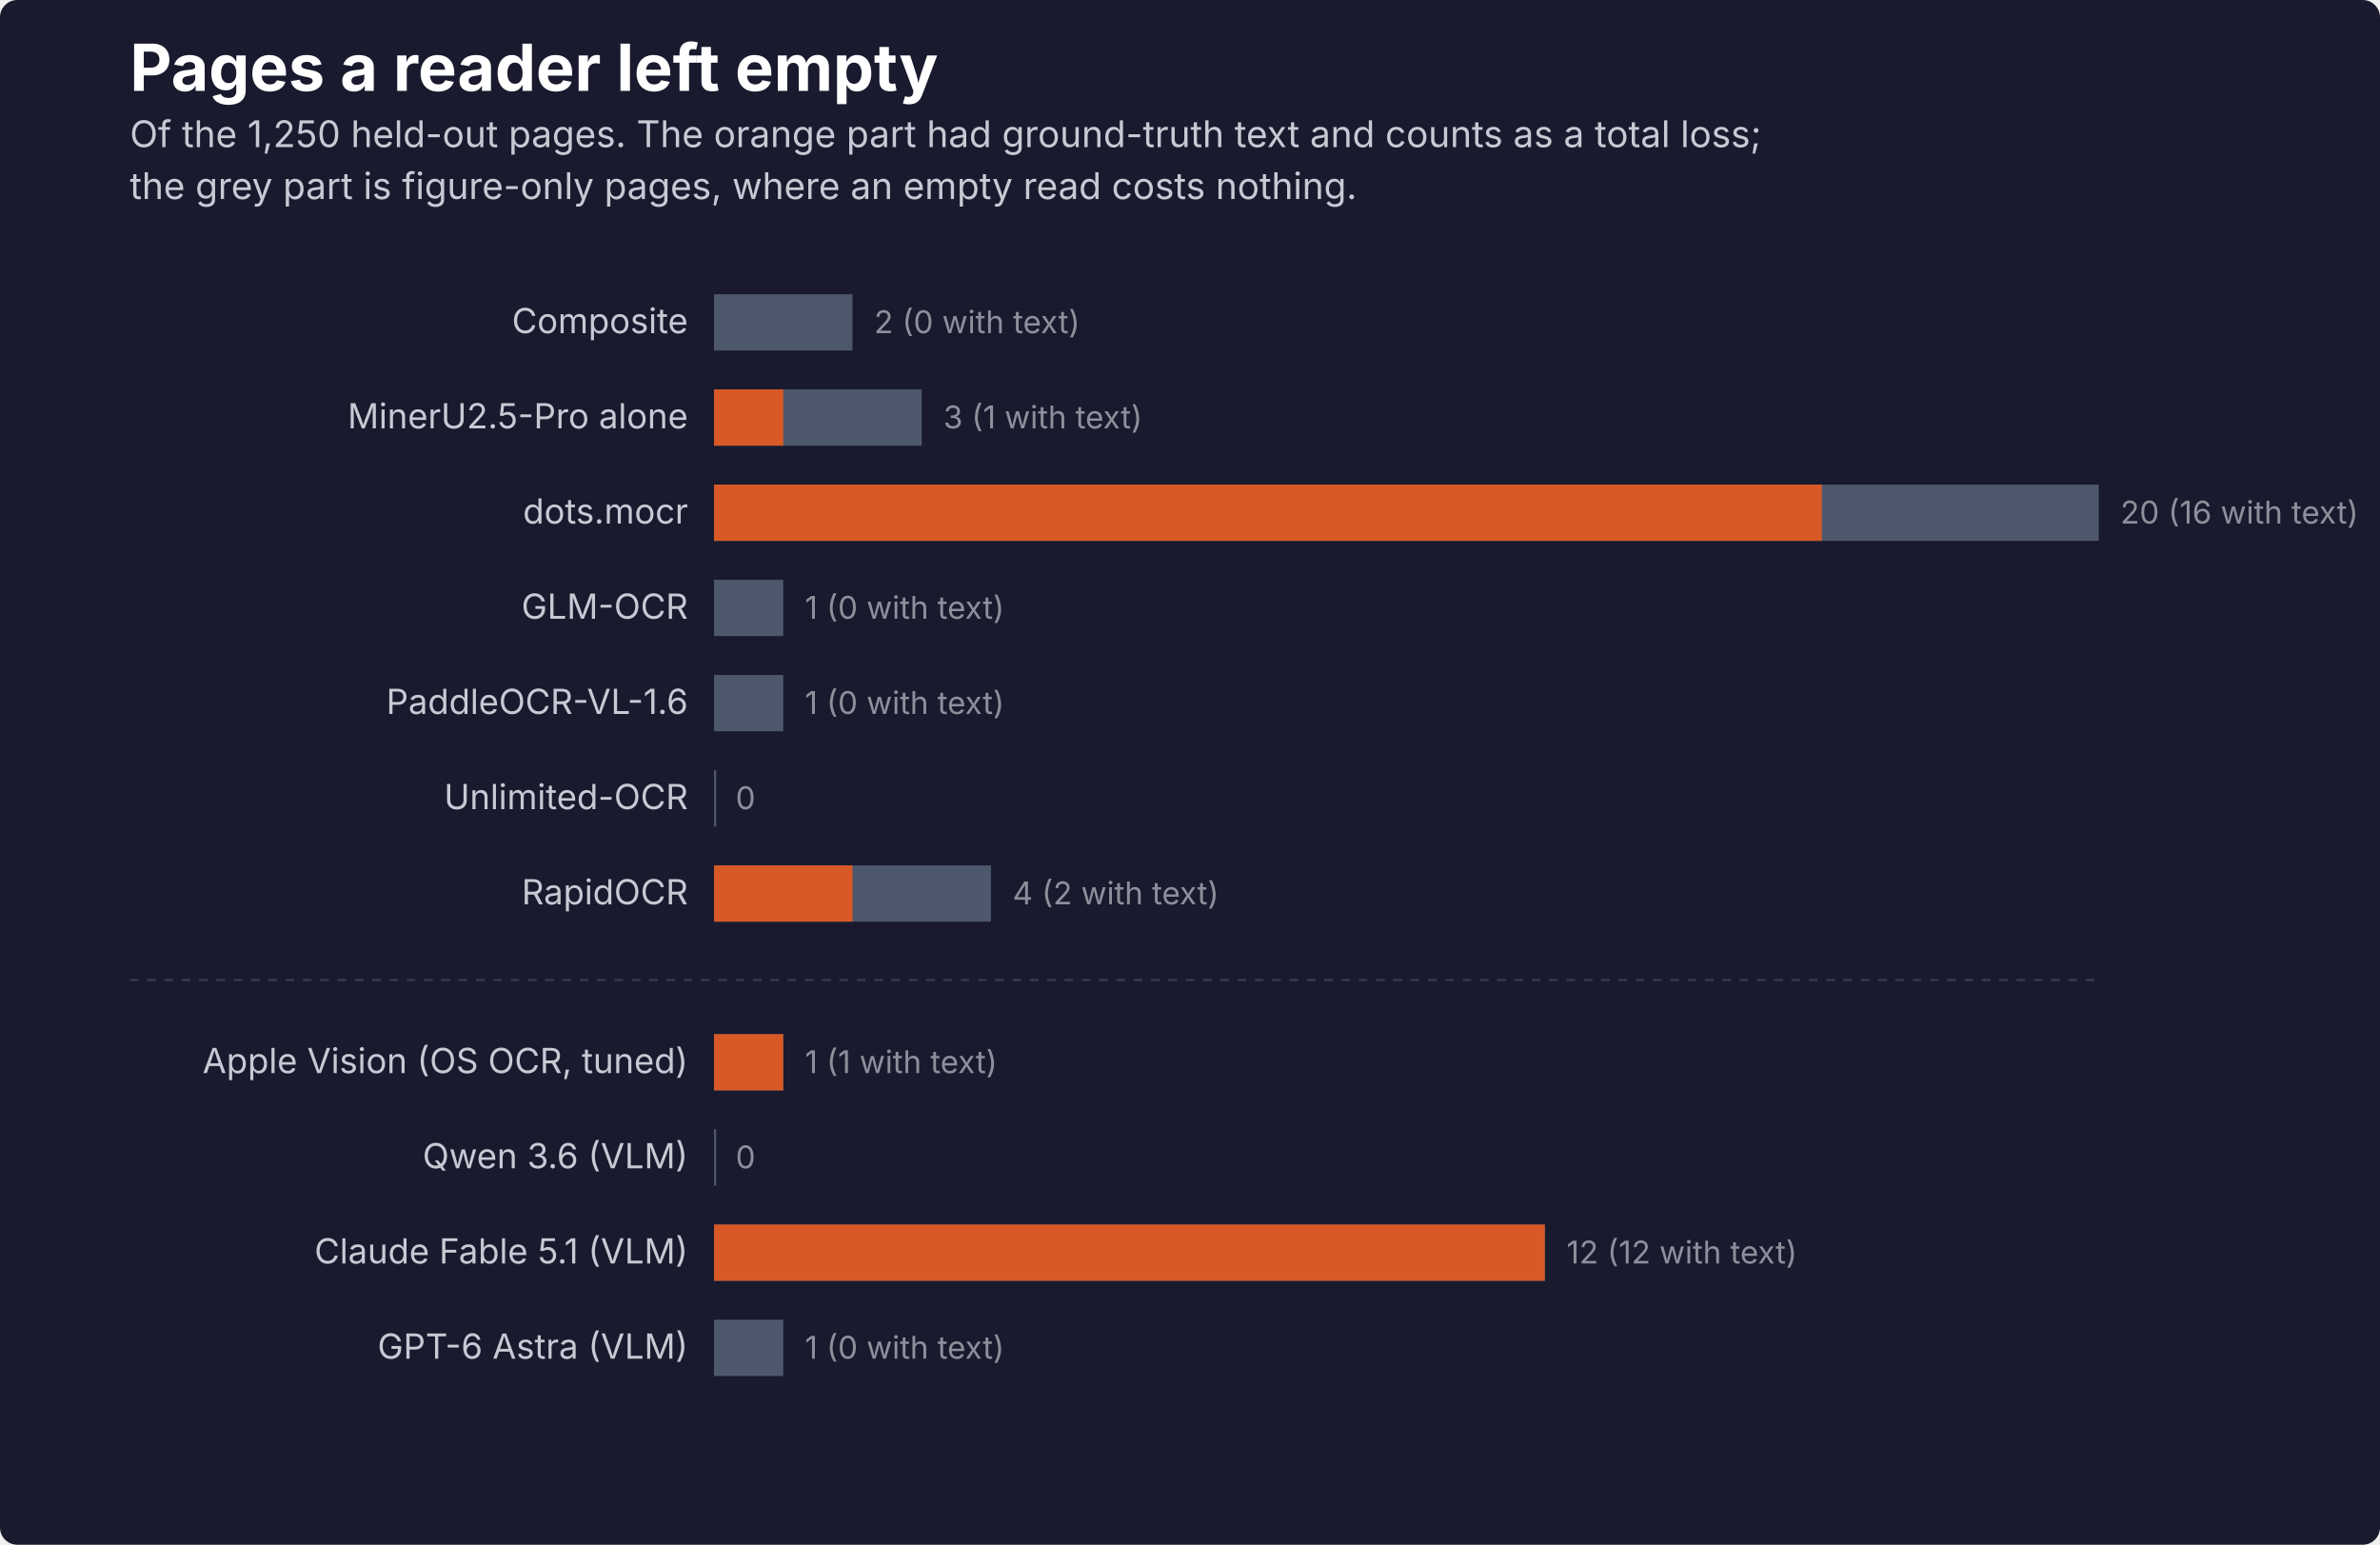
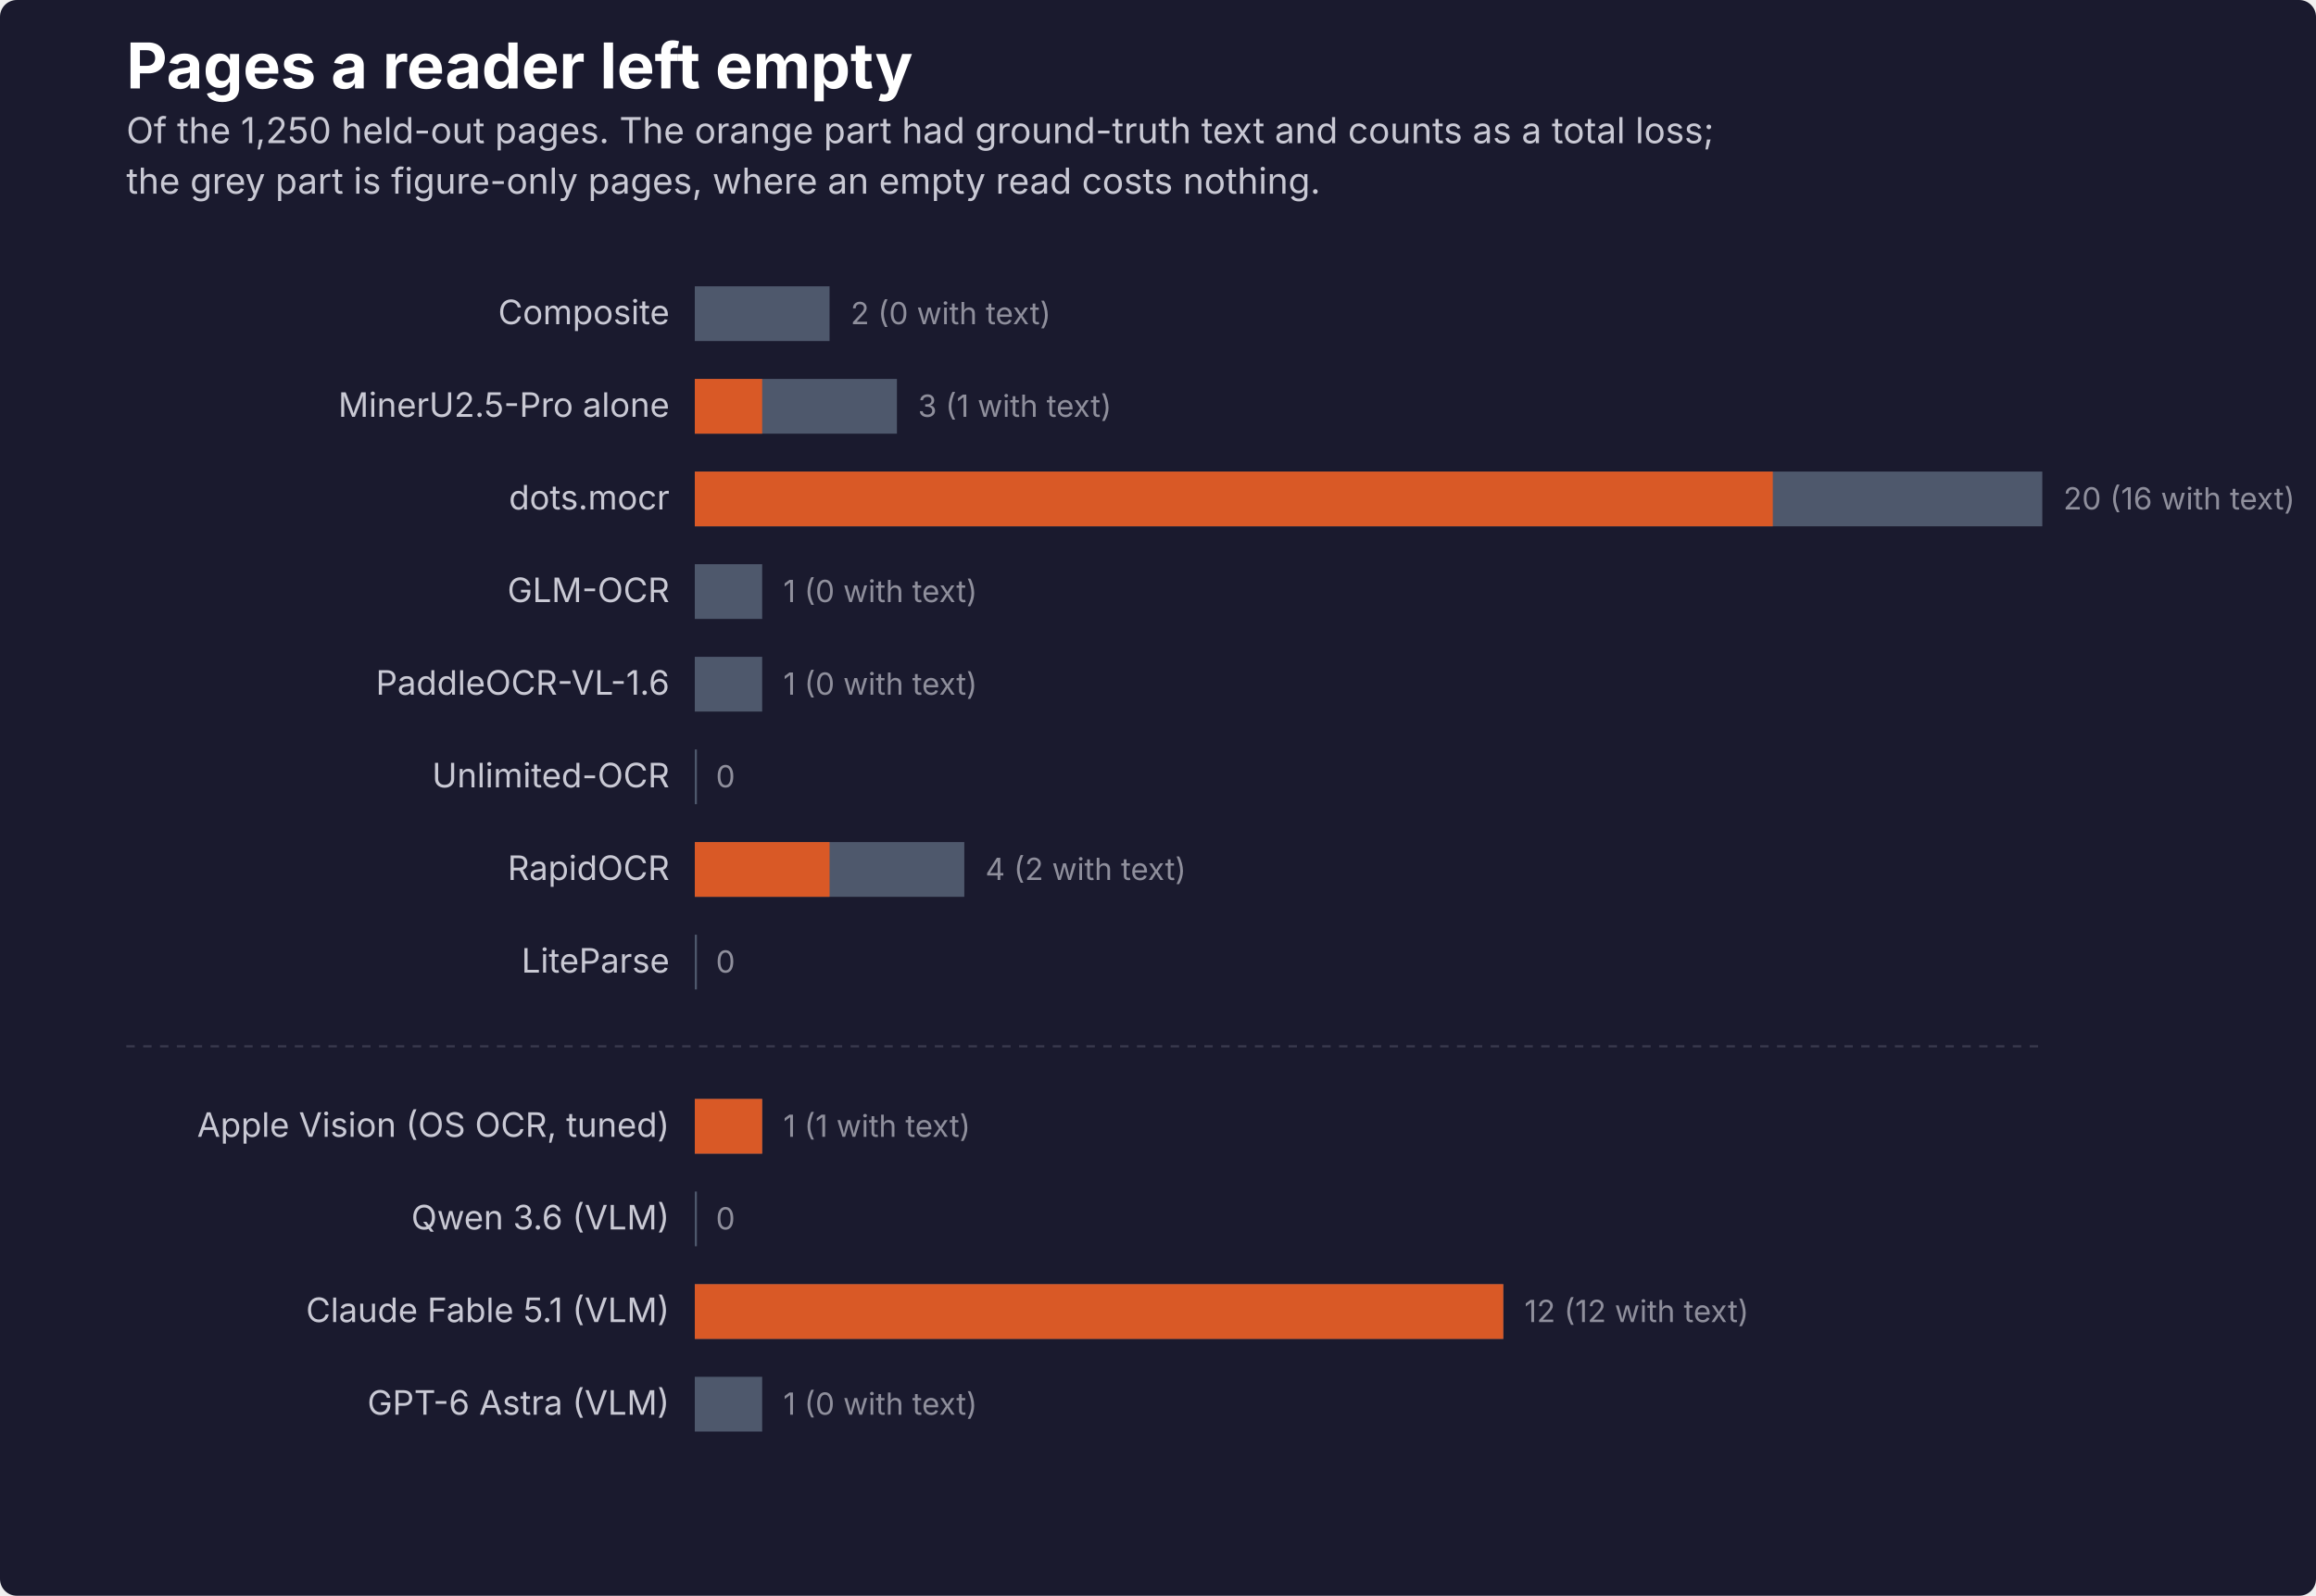
- <svg xmlns="http://www.w3.org/2000/svg" width="1100" height="714" viewBox="0 0 1100 714">
+ <svg xmlns="http://www.w3.org/2000/svg" width="1100" height="758" viewBox="0 0 1100 758">
  <rect width="100%" height="100%" fill="#1a1a2e" rx="8" />
  <style>
text { font-family: -apple-system, BlinkMacSystemFont, "Segoe UI", sans-serif; fill: #c9c9d4; font-size: 16px; }
.title { font-size: 30px; font-weight: 700; fill: #ffffff; }
.subtitle { font-size: 17px; fill: #c9c9d4; }
.lab { fill: #ffffff; font-weight: 600; }
.tick { font-size: 14.5px; fill: #8f8f9c; }
.val { font-weight: 600; font-size: 15px; fill: #ffffff; }
.axis { stroke: #55556a; stroke-width: 1.2; }
.grid { stroke: #3a3a4e; stroke-width: 1; }
</style>
  <text class="title" x="60" y="42">Pages a reader left empty</text>
  <text class="subtitle" x="60" y="68">Of the 1,250 held-out pages. The orange part had ground-truth text and counts as a total loss;</text>
  <text class="subtitle" x="60" y="92">the grey part is figure-only pages, where an empty read costs nothing.</text>
  <text x="318" y="154" text-anchor="end">Composite</text>
  <rect x="330" y="136" width="64.0" height="26" fill="#8fa3b8" opacity="0.45" />
  <rect x="330" y="136" width="0.0" height="26" fill="#d95926" />
  <text x="404.0" y="154" class="tick">2 (0 with text)</text>
  <text x="318" y="198" text-anchor="end">MinerU2.5-Pro alone</text>
  <rect x="330" y="180" width="96.0" height="26" fill="#8fa3b8" opacity="0.45" />
  <rect x="330" y="180" width="32.0" height="26" fill="#d95926" />
  <text x="436.0" y="198" class="tick">3 (1 with text)</text>
  <text x="318" y="242" text-anchor="end">dots.mocr</text>
  <rect x="330" y="224" width="640.0" height="26" fill="#8fa3b8" opacity="0.45" />
  <rect x="330" y="224" width="512.0" height="26" fill="#d95926" />
  <text x="980.0" y="242" class="tick">20 (16 with text)</text>
  <text x="318" y="286" text-anchor="end">GLM-OCR</text>
  <rect x="330" y="268" width="32.0" height="26" fill="#8fa3b8" opacity="0.45" />
  <rect x="330" y="268" width="0.0" height="26" fill="#d95926" />
  <text x="372.0" y="286" class="tick">1 (0 with text)</text>
  <text x="318" y="330" text-anchor="end">PaddleOCR-VL-1.6</text>
  <rect x="330" y="312" width="32.0" height="26" fill="#8fa3b8" opacity="0.45" />
  <rect x="330" y="312" width="0.0" height="26" fill="#d95926" />
  <text x="372.0" y="330" class="tick">1 (0 with text)</text>
  <text x="318" y="374" text-anchor="end">Unlimited-OCR</text>
  <rect x="330" y="356" width="1.0" height="26" fill="#8fa3b8" opacity="0.45" />
  <rect x="330" y="356" width="0.0" height="26" fill="#d95926" />
  <text x="340.0" y="374" class="tick">0</text>
  <text x="318" y="418" text-anchor="end">RapidOCR</text>
  <rect x="330" y="400" width="128.0" height="26" fill="#8fa3b8" opacity="0.45" />
  <rect x="330" y="400" width="64.0" height="26" fill="#d95926" />
  <text x="468.0" y="418" class="tick">4 (2 with text)</text>
-   <line class="grid" x1="60" y1="453" x2="970" y2="453" stroke-dasharray="4 4" />
-   <text x="318" y="496" text-anchor="end">Apple Vision (OS OCR, tuned)</text>
-   <rect x="330" y="478" width="32.0" height="26" fill="#8fa3b8" opacity="0.45" />
-   <rect x="330" y="478" width="32.0" height="26" fill="#d95926" />
-   <text x="372.0" y="496" class="tick">1 (1 with text)</text>
-   <text x="318" y="540" text-anchor="end">Qwen 3.6 (VLM)</text>
-   <rect x="330" y="522" width="1.0" height="26" fill="#8fa3b8" opacity="0.45" />
-   <rect x="330" y="522" width="0.0" height="26" fill="#d95926" />
-   <text x="340.0" y="540" class="tick">0</text>
-   <text x="318" y="584" text-anchor="end">Claude Fable 5.1 (VLM)</text>
-   <rect x="330" y="566" width="384.0" height="26" fill="#8fa3b8" opacity="0.45" />
-   <rect x="330" y="566" width="384.0" height="26" fill="#d95926" />
-   <text x="724.0" y="584" class="tick">12 (12 with text)</text>
-   <text x="318" y="628" text-anchor="end">GPT-6 Astra (VLM)</text>
-   <rect x="330" y="610" width="32.0" height="26" fill="#8fa3b8" opacity="0.45" />
-   <rect x="330" y="610" width="0.0" height="26" fill="#d95926" />
-   <text x="372.0" y="628" class="tick">1 (0 with text)</text>
+   <text x="318" y="462" text-anchor="end">LiteParse</text>
+   <rect x="330" y="444" width="1.0" height="26" fill="#8fa3b8" opacity="0.45" />
+   <rect x="330" y="444" width="0.0" height="26" fill="#d95926" />
+   <text x="340.0" y="462" class="tick">0</text>
+   <line class="grid" x1="60" y1="497" x2="970" y2="497" stroke-dasharray="4 4" />
+   <text x="318" y="540" text-anchor="end">Apple Vision (OS OCR, tuned)</text>
+   <rect x="330" y="522" width="32.0" height="26" fill="#8fa3b8" opacity="0.45" />
+   <rect x="330" y="522" width="32.0" height="26" fill="#d95926" />
+   <text x="372.0" y="540" class="tick">1 (1 with text)</text>
+   <text x="318" y="584" text-anchor="end">Qwen 3.6 (VLM)</text>
+   <rect x="330" y="566" width="1.0" height="26" fill="#8fa3b8" opacity="0.45" />
+   <rect x="330" y="566" width="0.0" height="26" fill="#d95926" />
+   <text x="340.0" y="584" class="tick">0</text>
+   <text x="318" y="628" text-anchor="end">Claude Fable 5.1 (VLM)</text>
+   <rect x="330" y="610" width="384.0" height="26" fill="#8fa3b8" opacity="0.45" />
+   <rect x="330" y="610" width="384.0" height="26" fill="#d95926" />
+   <text x="724.0" y="628" class="tick">12 (12 with text)</text>
+   <text x="318" y="672" text-anchor="end">GPT-6 Astra (VLM)</text>
+   <rect x="330" y="654" width="32.0" height="26" fill="#8fa3b8" opacity="0.45" />
+   <rect x="330" y="654" width="0.0" height="26" fill="#d95926" />
+   <text x="372.0" y="672" class="tick">1 (0 with text)</text>
</svg>
